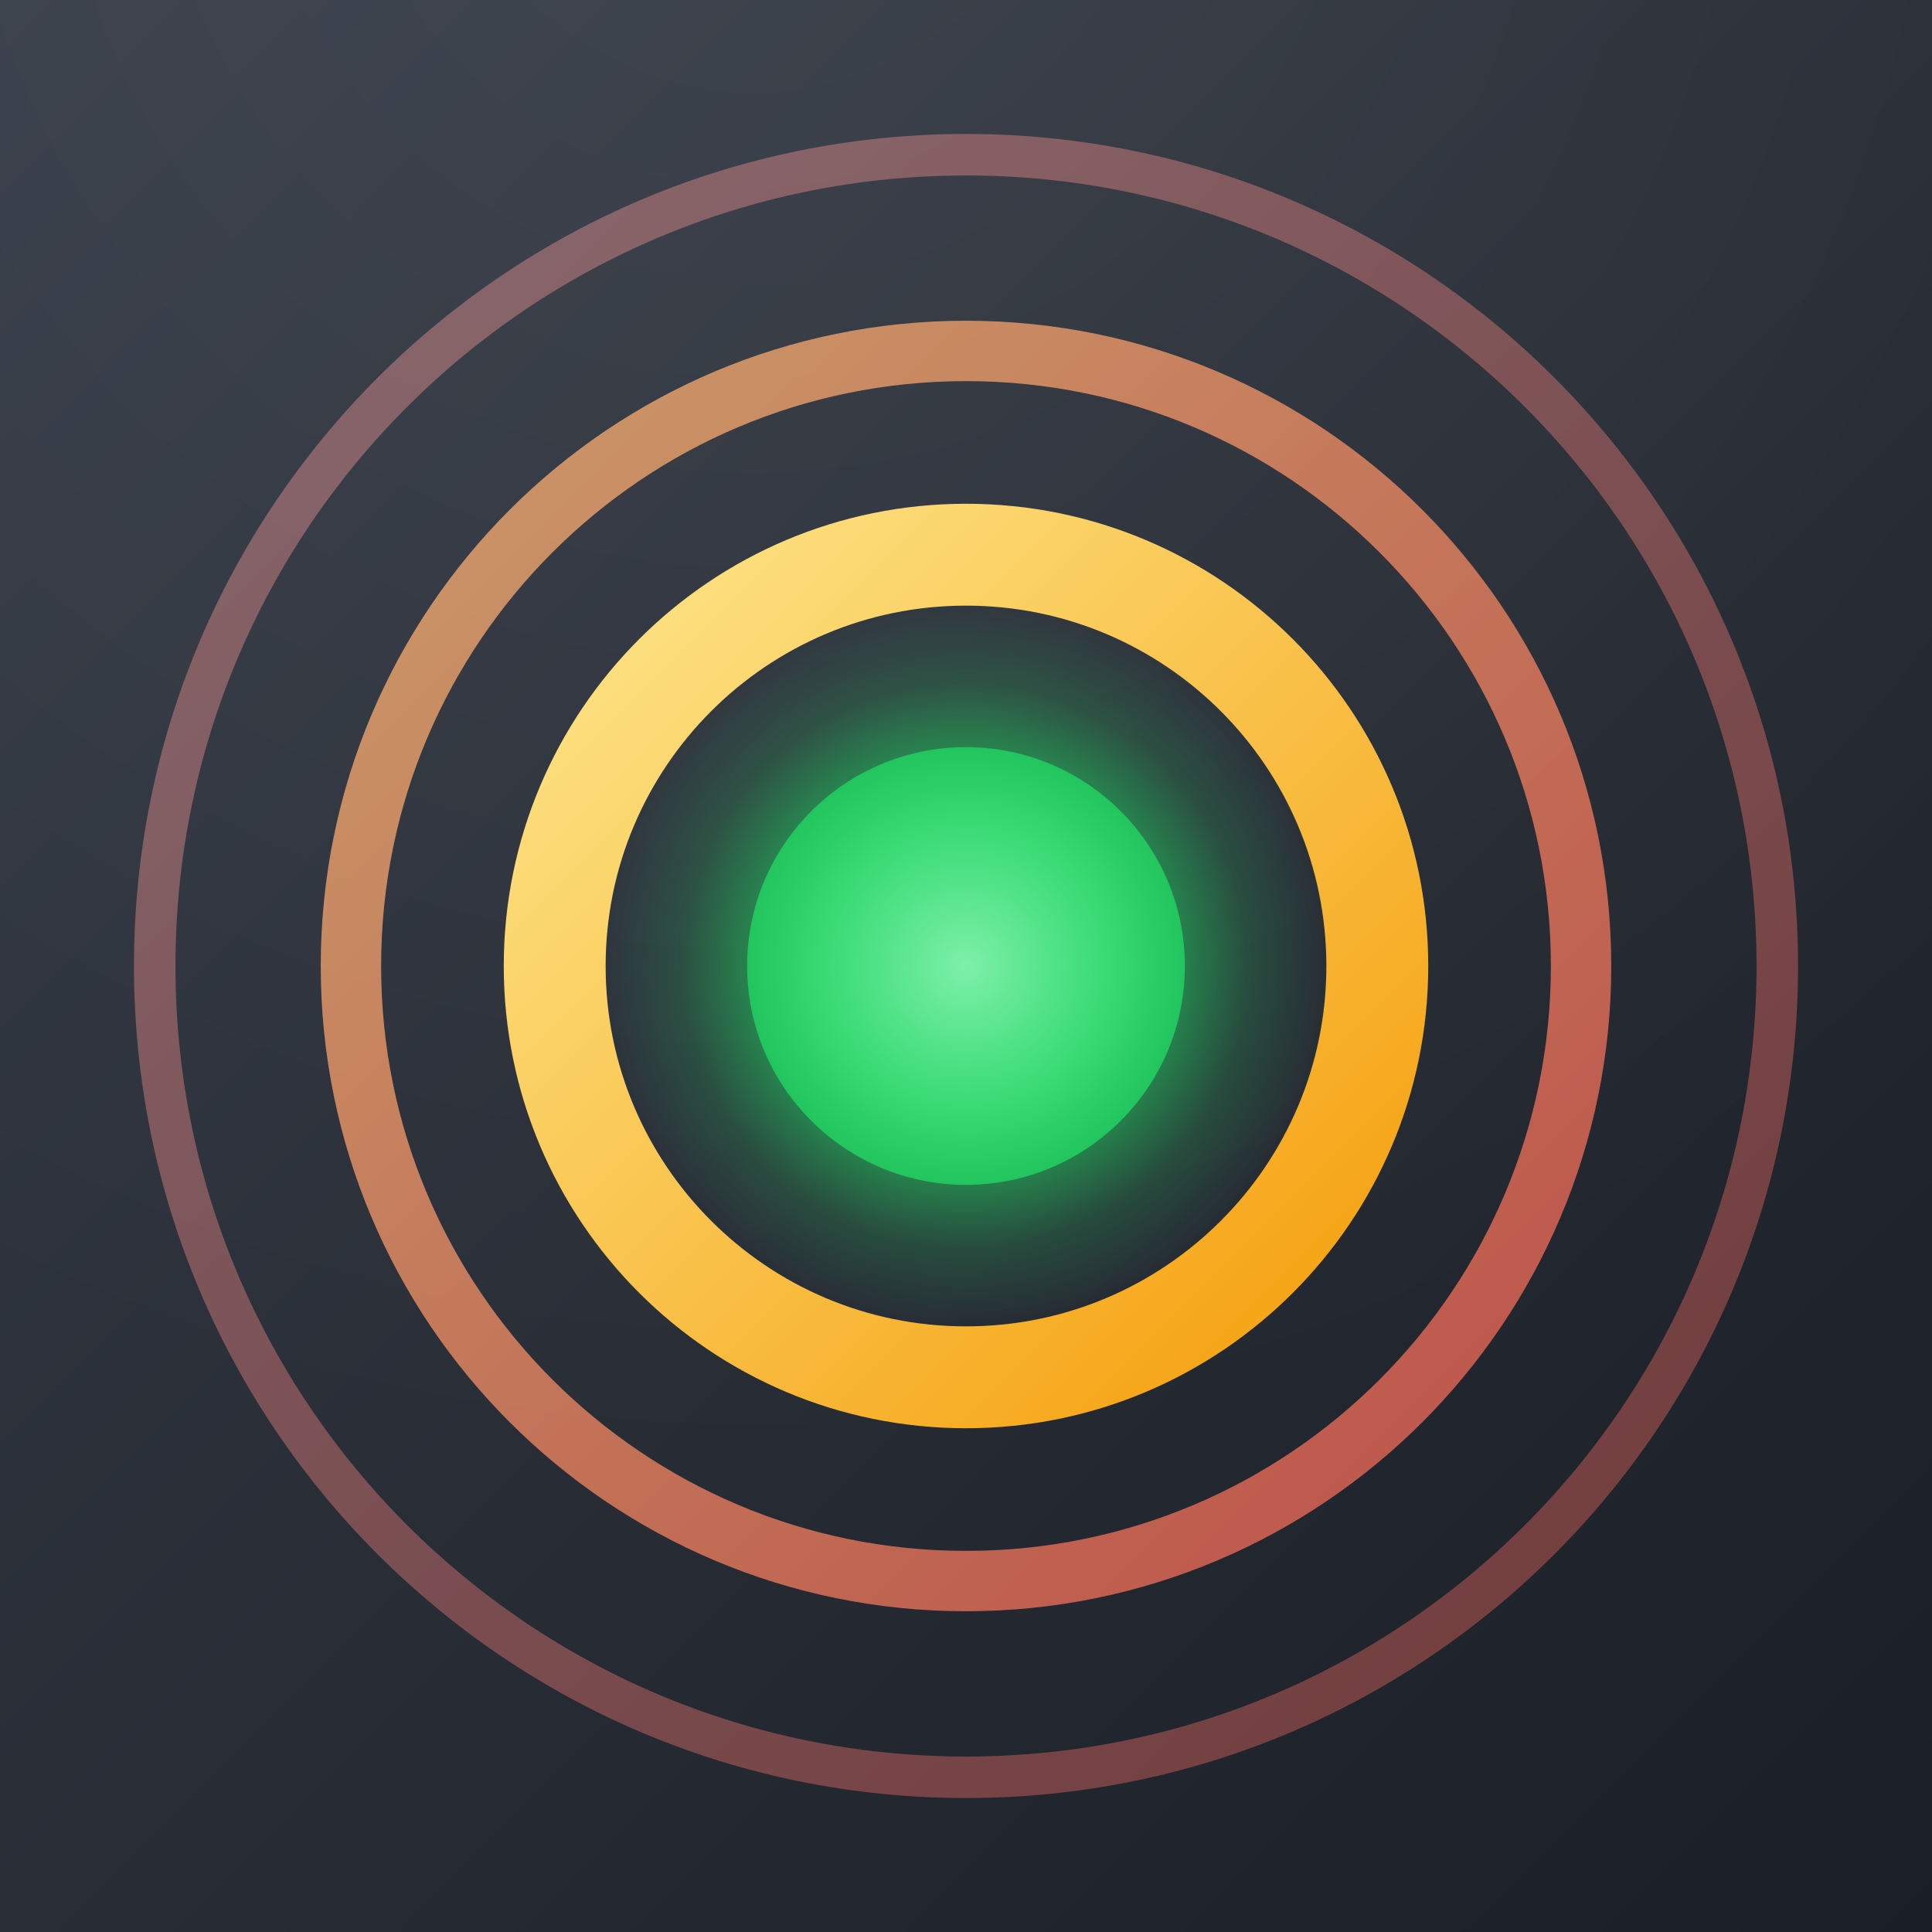
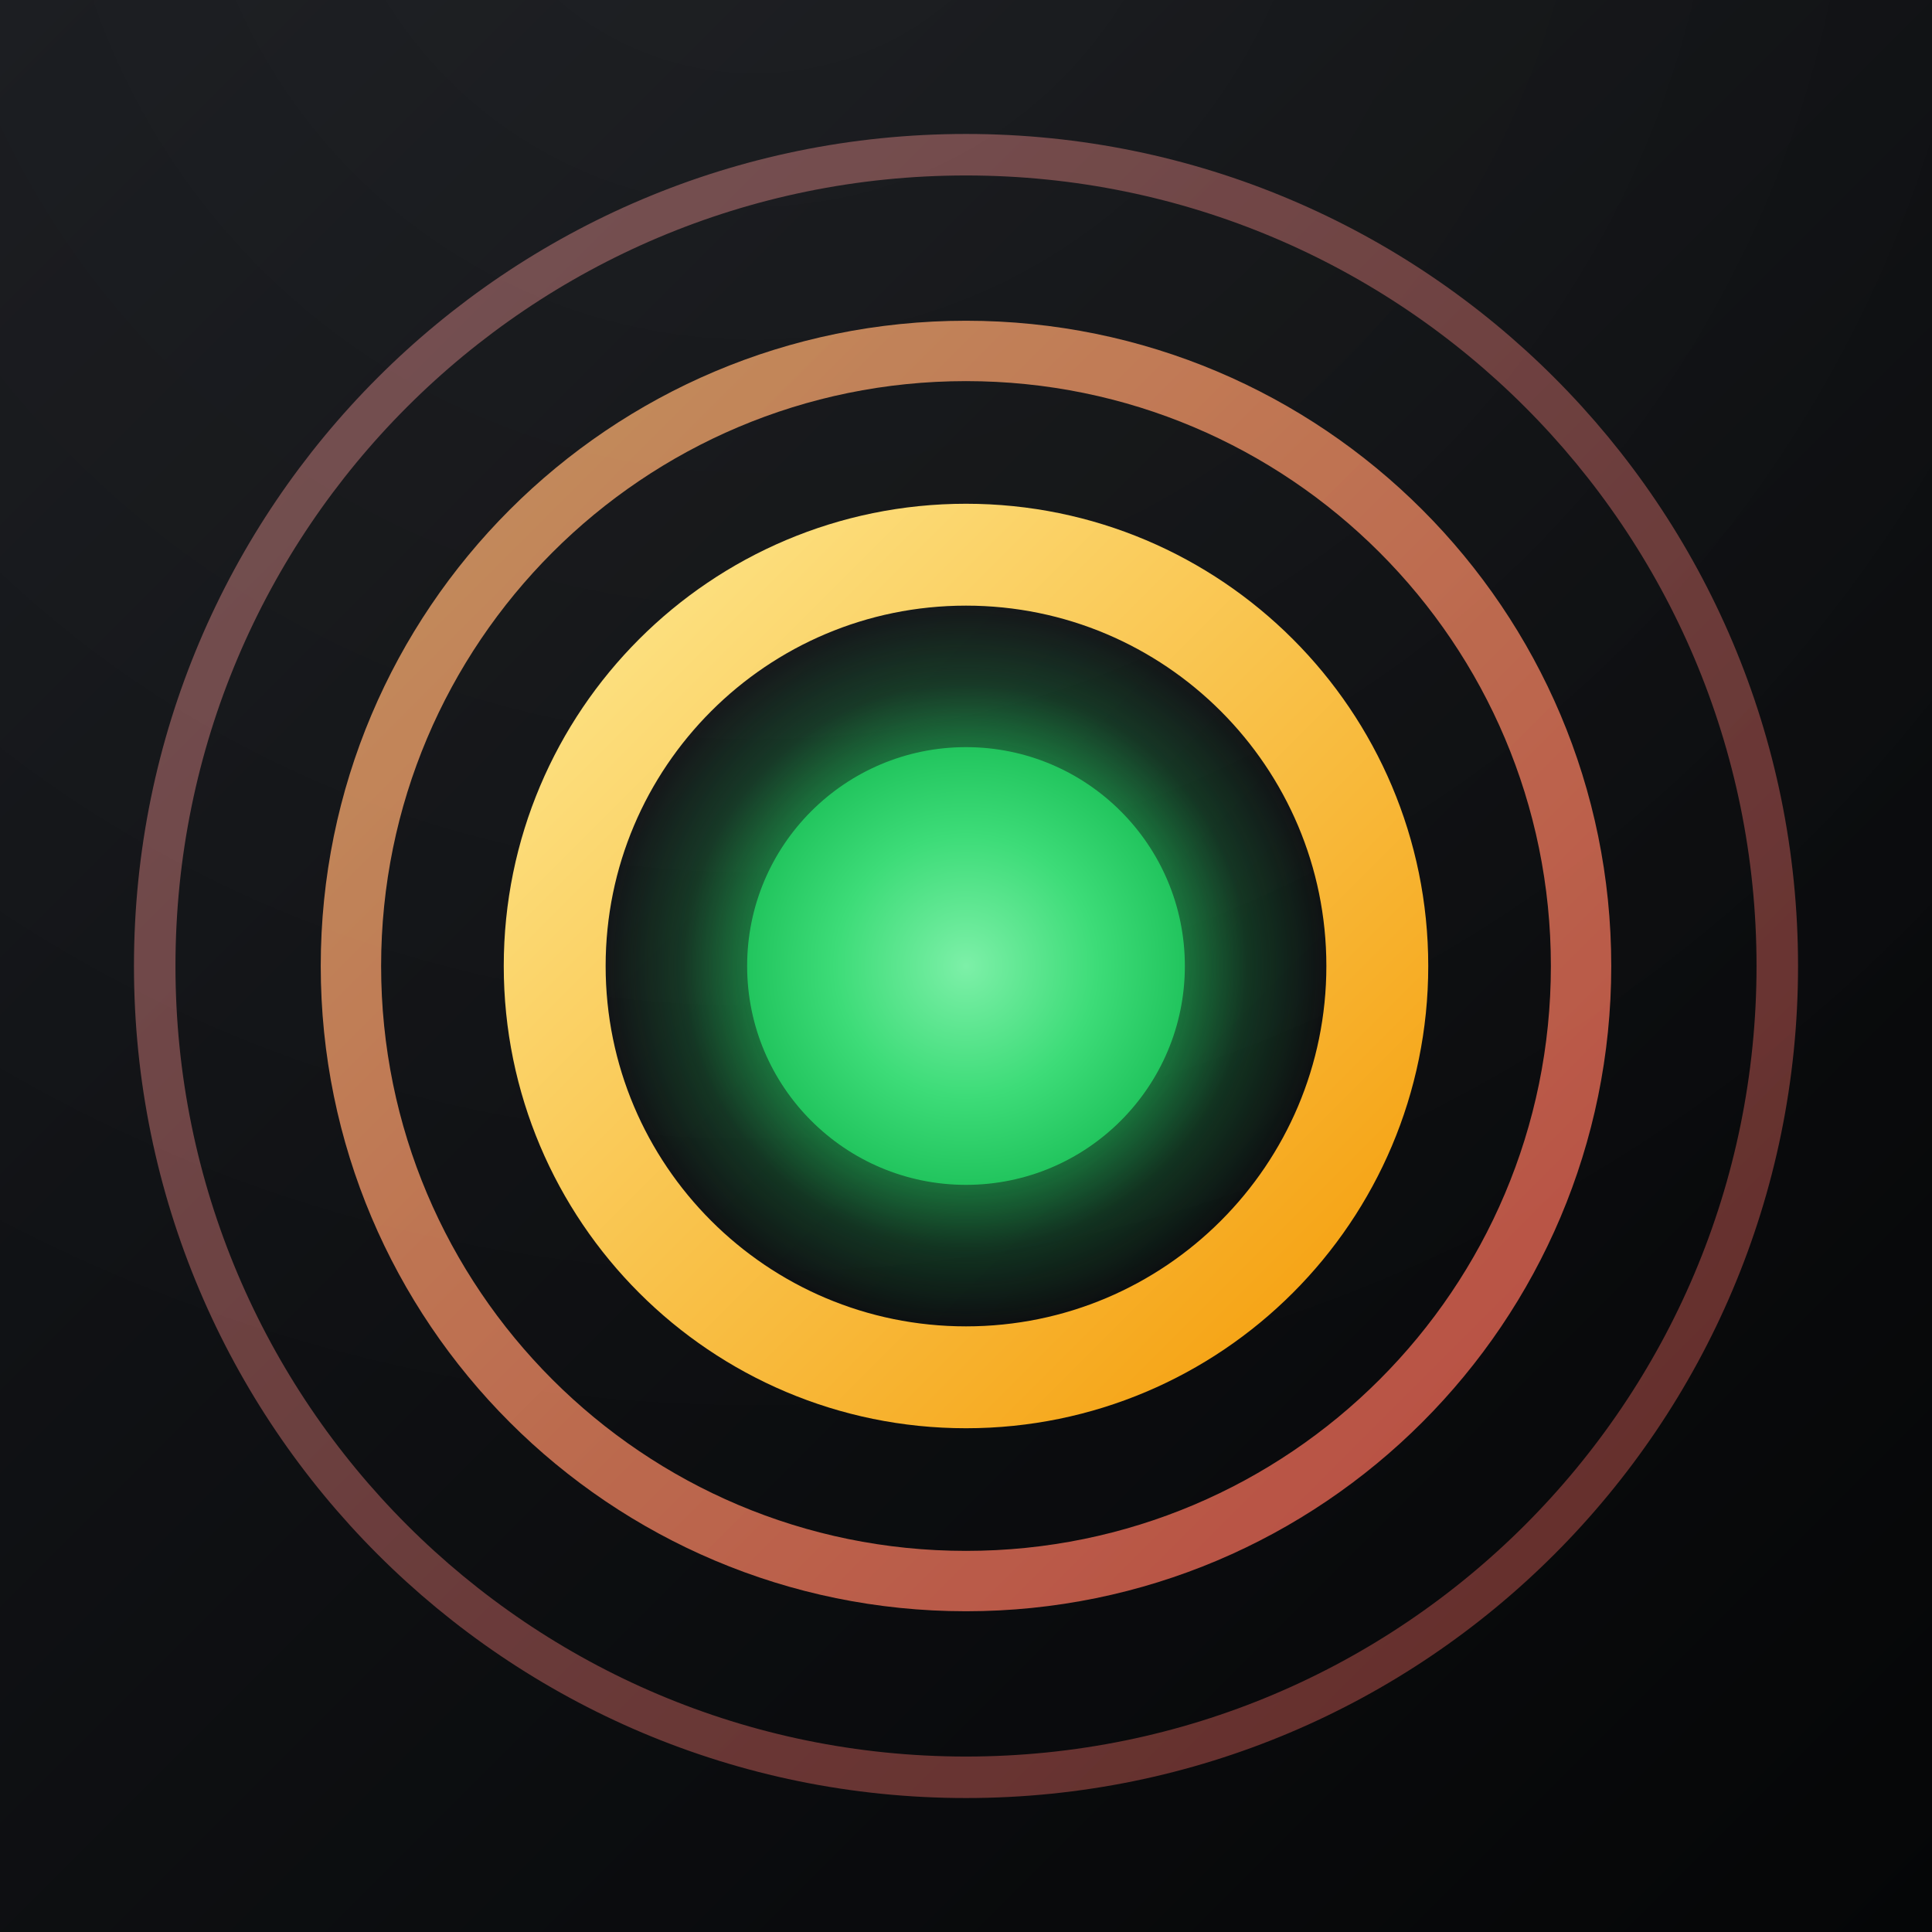
<svg xmlns="http://www.w3.org/2000/svg" viewBox="0 0 1024 1024">
  <defs>
    <linearGradient id="it" x1="0" y1="0" x2="1" y2="1">
-       <stop offset="0" stop-color="#363C47" />
-       <stop offset="1" stop-color="#1A1E25" />
+       <stop offset="0" stop-color="#16181C" />
+       <stop offset="1" stop-color="#050607" />
    </linearGradient>
    <radialGradient id="id" cx=".5" cy=".5" r=".5">
      <stop offset="0" stop-color="#7DF0A8" />
      <stop offset=".6" stop-color="#3DDC78" />
      <stop offset="1" stop-color="#22C55E" />
    </radialGradient>
    <radialGradient id="ig" gradientUnits="userSpaceOnUse" cx="512" cy="512" r="192">
      <stop offset=".56" stop-color="#22C55E" stop-opacity=".62" />
      <stop offset=".78" stop-color="#22C55E" stop-opacity=".2" />
      <stop offset="1" stop-color="#22C55E" stop-opacity="0" />
    </radialGradient>
    <radialGradient id="il" gradientUnits="userSpaceOnUse" cx="400" cy="-120" r="900">
-       <stop offset="0" stop-color="#FFFFFF" stop-opacity=".07" />
+       <stop offset="0" stop-color="#FFFFFF" stop-opacity=".05" />
      <stop offset="1" stop-color="#FFFFFF" stop-opacity="0" />
    </radialGradient>
  </defs>
  <rect width="1024" height="1024" fill="url(#it)" />
  <rect width="1024" height="1024" fill="url(#il)" />
  <circle cx="512" cy="512" r="192" fill="url(#ig)" />
  <linearGradient id="ir0" x1="0" y1="0" x2="1" y2="1">
    <stop offset="0" stop-color="#FDE68A" />
    <stop offset="1" stop-color="#F59E0B" />
  </linearGradient>
  <circle cx="512" cy="512" r="218" fill="none" stroke="url(#ir0)" stroke-width="54" opacity="1.0" />
  <linearGradient id="ir1" x1="0" y1="0" x2="1" y2="1">
    <stop offset="0" stop-color="#FDBA74" />
    <stop offset="1" stop-color="#F15F54" />
  </linearGradient>
  <circle cx="512" cy="512" r="326" fill="none" stroke="url(#ir1)" stroke-width="32" opacity="0.75" />
  <linearGradient id="ir2" x1="0" y1="0" x2="1" y2="1">
    <stop offset="0" stop-color="#FCA5A5" />
    <stop offset="1" stop-color="#F15F54" />
  </linearGradient>
  <circle cx="512" cy="512" r="430" fill="none" stroke="url(#ir2)" stroke-width="22" opacity="0.4" />
  <circle cx="512" cy="512" r="116" fill="url(#id)" />
</svg>
